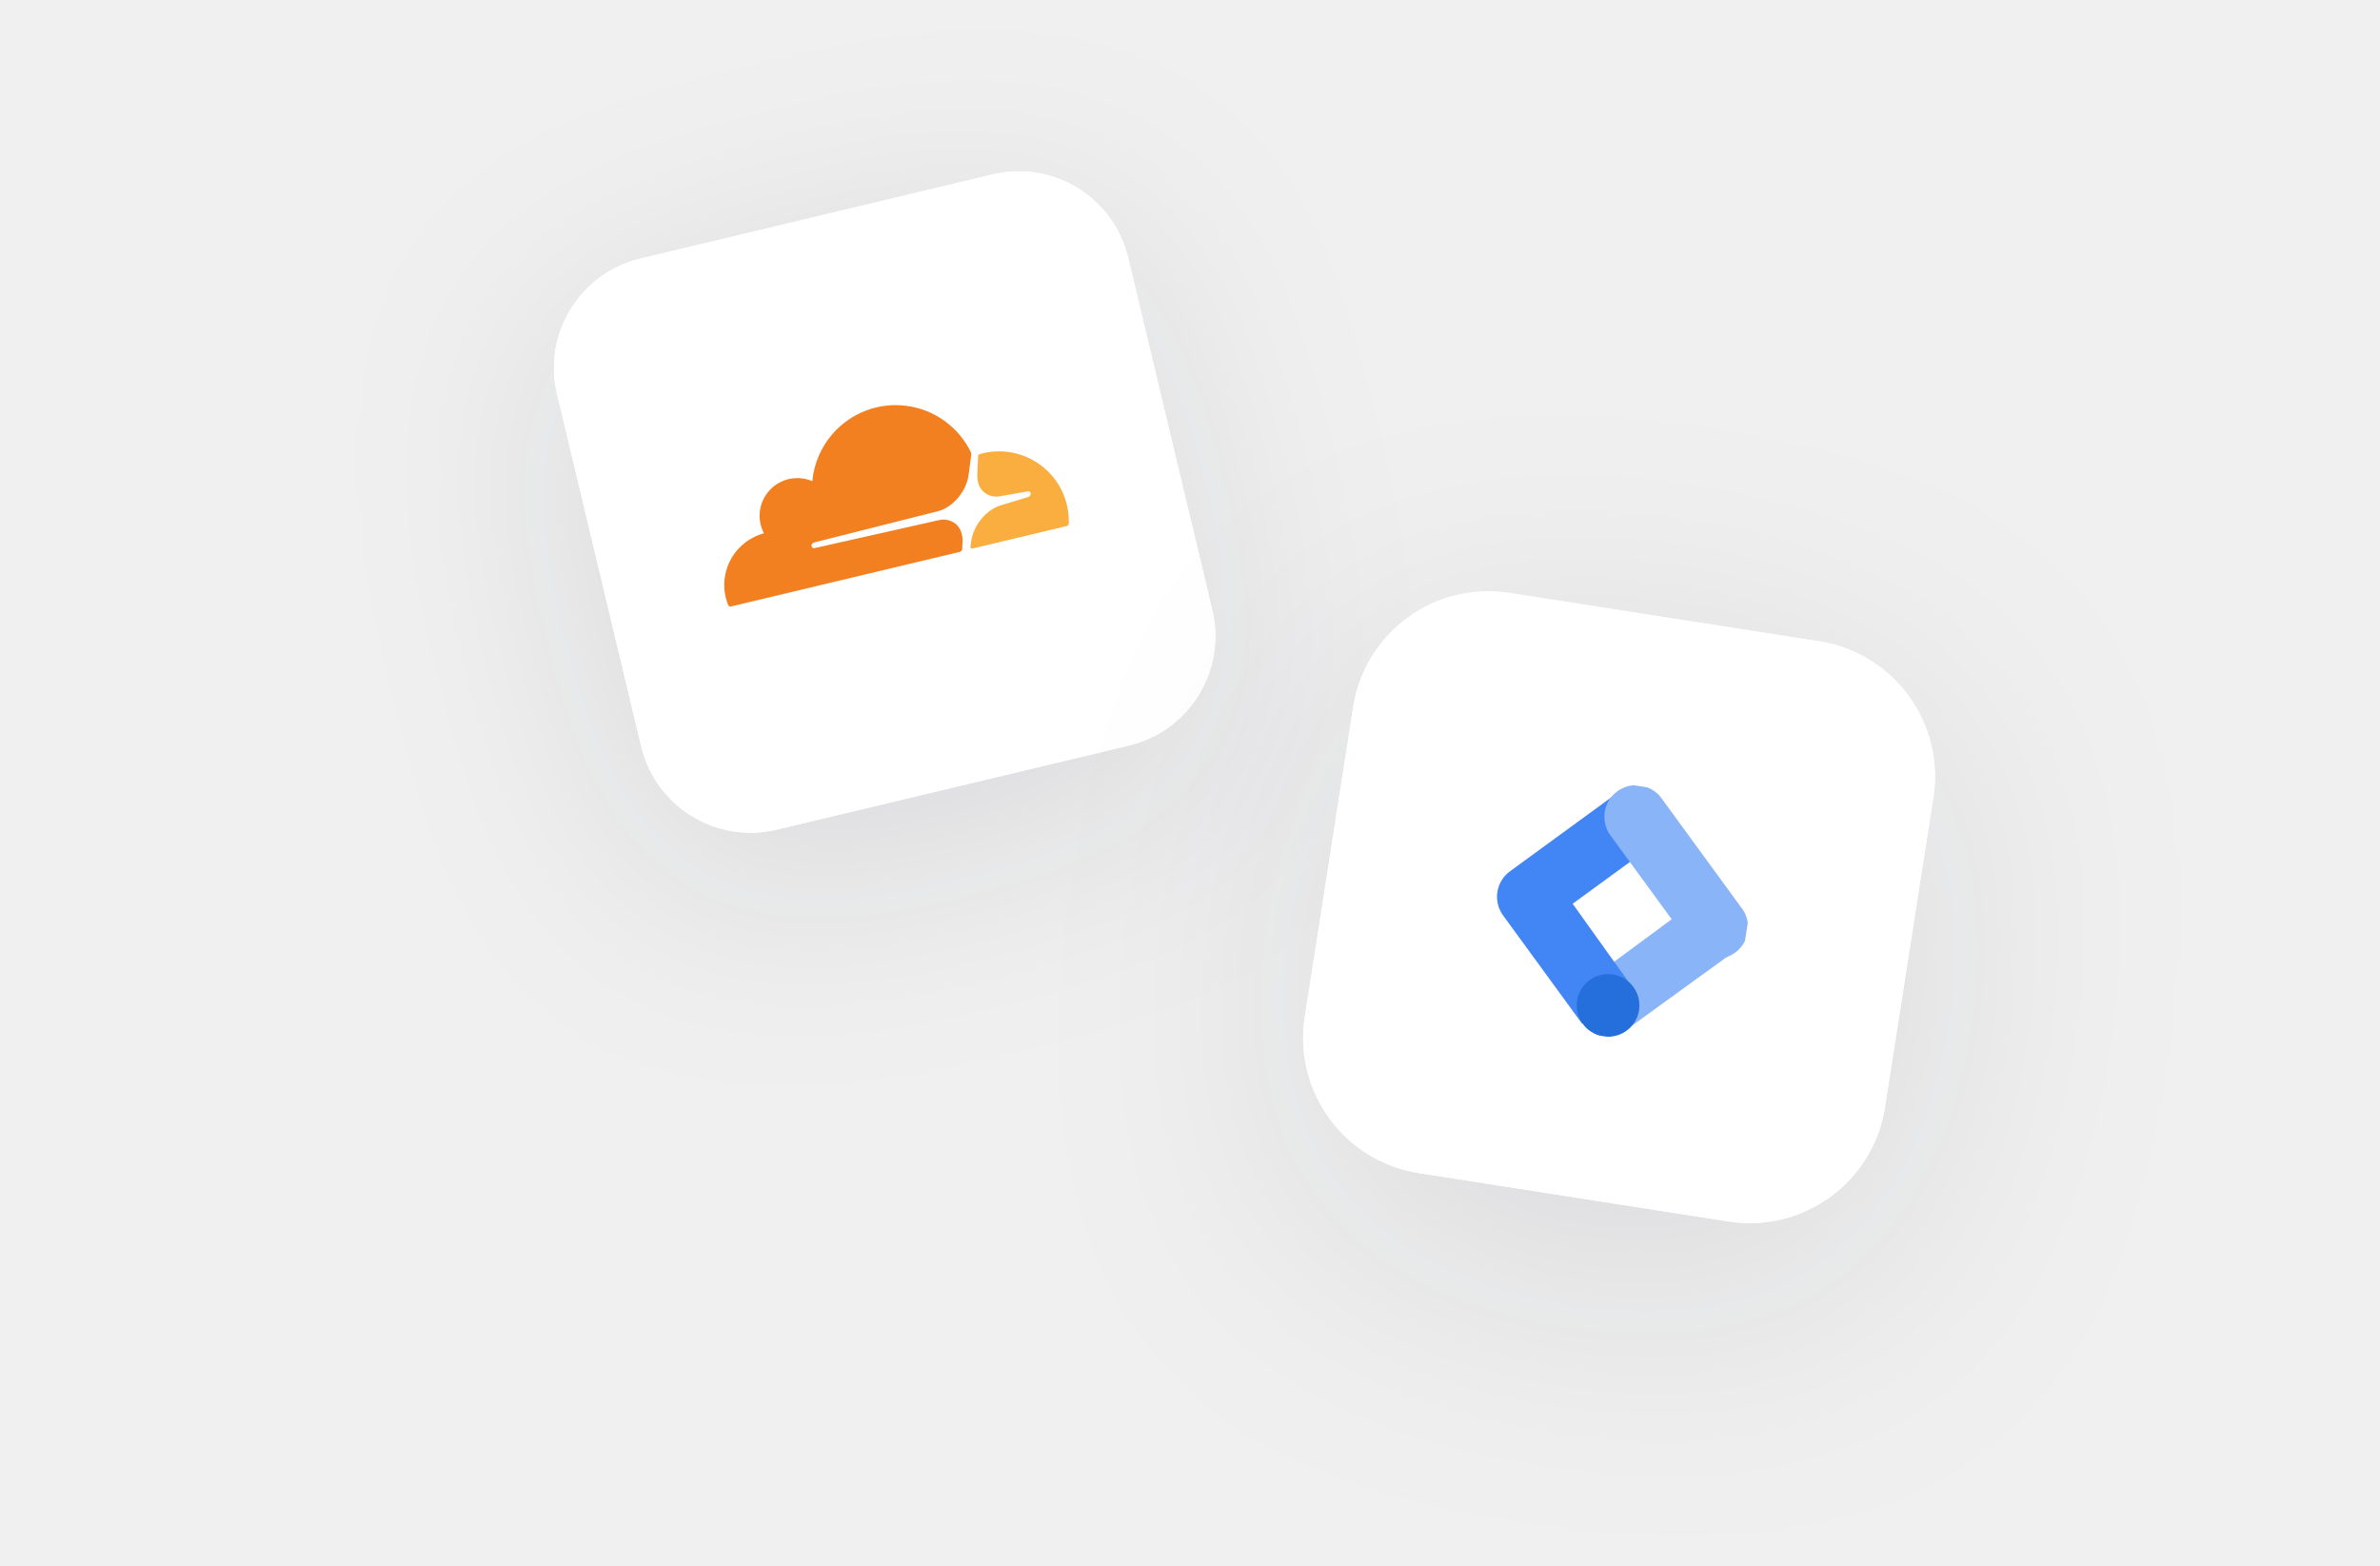
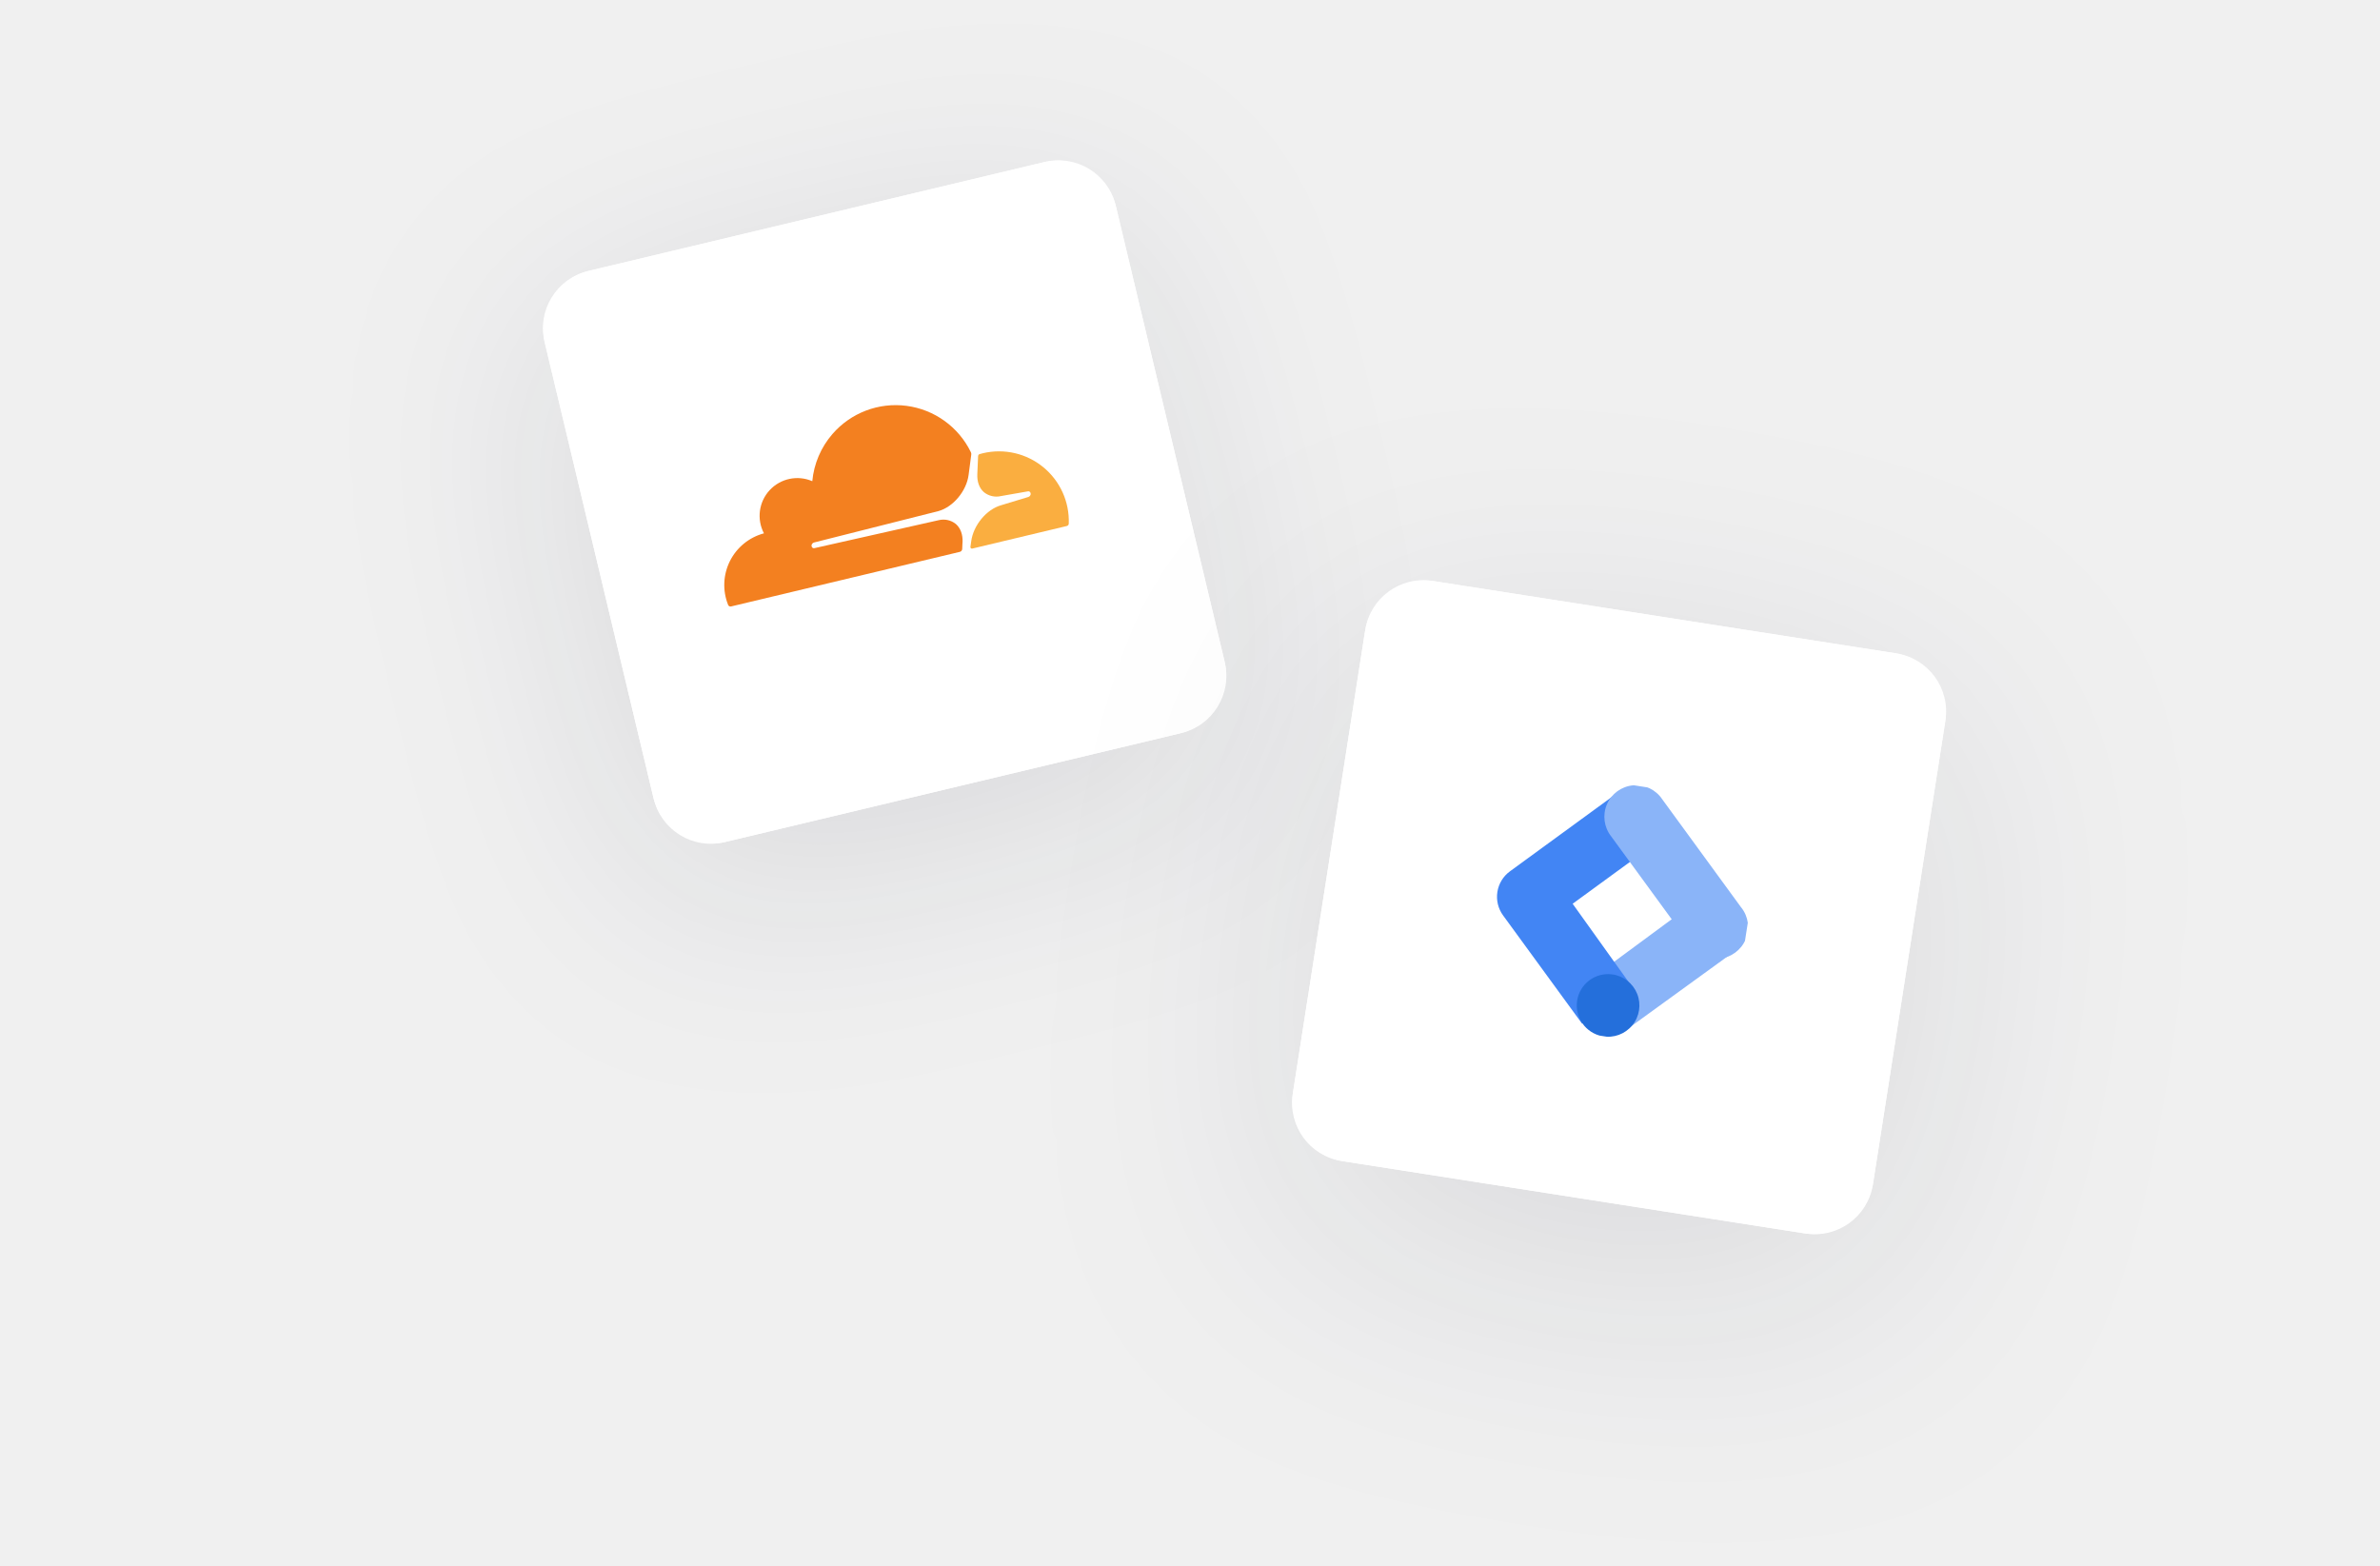
<svg xmlns="http://www.w3.org/2000/svg" viewBox="0 0 608 400" fill="none">
  <g filter="url(#cf)">
-     <rect width="150" height="150" x="135.63" y="72.73" fill="#fff" rx="28.74" transform="rotate(-13.43 135.63 72.73)" />
+     <rect width="150" height="150" x="135.63" y="72.73" fill="#fff" rx="15" transform="rotate(-13.43 135.63 72.73)" />
    <path fill="#F38020" d="M245.9 138.54c.09-1.98-.52-3.63-1.72-4.68a5.07 5.07 0 0 0-4.34-.98l-31.77 7.15a.6.6 0 0 1-.55-.14.73.73 0 0 1-.21-.54.9.9 0 0 1 .61-.75l31.85-8.04c3.75-1.06 7.13-5.12 7.67-9.22l.68-5.2c.03-.2 0-.43-.1-.62a21.36 21.36 0 0 0-35.37-4.63 21.4 21.4 0 0 0-5.14 12.04 9.63 9.63 0 0 0-12.35 13.32 13.66 13.66 0 0 0-9.15 18.29c.12.3.44.46.75.39l58.45-13.95a.8.8 0 0 0 .6-.75l.07-1.67.01-.02Z" />
    <path fill="#FAAE40" d="m251.12 115.78-.87.23c-.2.05-.35.25-.38.48l-.2 4.59c-.1 1.98.5 3.63 1.7 4.67a5.07 5.07 0 0 0 4.35.98l6.84-1.2a.6.6 0 0 1 .55.14.73.73 0 0 1 .2.55.9.9 0 0 1-.6.74l-6.93 2.1c-3.77 1.06-7.12 5.12-7.67 9.22l-.2 1.43c-.04.28.2.5.49.43l24.12-5.76c.29-.07.5-.3.51-.6a17.83 17.83 0 0 0-21.91-18" />
-     <rect width="149.1" height="149.1" x="136.18" y="73.06" stroke="#fff" stroke-width=".9" rx="28.29" transform="rotate(-13.43 136.18 73.06)" />
+     <rect width="149.1" height="149.1" x="136.18" y="73.06" stroke="#fff" stroke-width=".9" rx="15" transform="rotate(-13.43 136.18 73.06)" />
  </g>
  <g filter="url(#gtm)">
-     <rect width="150" height="150" x="351.09" y="146.09" fill="#fff" rx="34.95" transform="rotate(8.88 351.09 146.09)" />
+     <rect width="150" height="150" x="351.09" y="146.09" fill="#fff" rx="15" transform="rotate(8.88 351.09 146.09)" />
    <g clip-path="url(#gtmClip)">
      <path fill="#8AB4F8" d="m415.34 263.17-9.33-12.8 27.53-20.31 9.5 13.03-27.7 20.08Z" />
      <path fill="#4285F4" d="m422.88 215.46-9.5-13.04-27.64 20.17a8.06 8.06 0 0 0-1.76 11.27l20.16 27.63 12.8-9.38-15.19-21.23 21.13-15.42Z" />
      <path fill="#8AB4F8" d="m444.8 231.82-20.16-27.63a8.07 8.07 0 1 0-13.03 9.5l20.18 27.64a8.07 8.07 0 1 0 13.03-9.5l-.01-.01Z" />
      <path fill="#246FDB" d="M409.32 264.72a8 8 0 1 0 2.47-15.8 8 8 0 0 0-2.47 15.8Z" />
    </g>
-     <rect width="148.91" height="148.91" x="351.54" y="146.71" stroke="#fff" stroke-width="1.09" rx="34.4" transform="rotate(8.88 351.54 146.71)" />
+     <rect width="148.91" height="148.91" x="351.54" y="146.71" stroke="#fff" stroke-width="1.09" rx="15" transform="rotate(8.88 351.54 146.71)" />
  </g>
  <defs>
    <filter id="cf" width="295.69" height="295.69" x="78.16" y="-5.21" color-interpolation-filters="sRGB" filterUnits="userSpaceOnUse">
      <feFlood flood-opacity="0" result="BackgroundImageFix" />
      <feColorMatrix in="SourceAlpha" result="hardAlpha" values="0 0 0 0 0 0 0 0 0 0 0 0 0 0 0 0 0 0 127 0" />
      <feOffset dy="14.37" />
      <feGaussianBlur stdDeviation="28.74" />
      <feColorMatrix values="0 0 0 0 0.051 0 0 0 0 0.063 0 0 0 0 0.169 0 0 0 0.1 0" />
      <feBlend in2="BackgroundImageFix" result="effect1_dropShadow_136_10365" />
      <feBlend in="SourceGraphic" in2="effect1_dropShadow_136_10365" result="shape" />
    </filter>
    <filter id="gtm" width="311.14" height="311.14" x="258.04" y="93.67" color-interpolation-filters="sRGB" filterUnits="userSpaceOnUse">
      <feFlood flood-opacity="0" result="BackgroundImageFix" />
      <feColorMatrix in="SourceAlpha" result="hardAlpha" values="0 0 0 0 0 0 0 0 0 0 0 0 0 0 0 0 0 0 127 0" />
      <feOffset dy="17.47" />
      <feGaussianBlur stdDeviation="34.95" />
      <feColorMatrix values="0 0 0 0 0.051 0 0 0 0 0.063 0 0 0 0 0.169 0 0 0 0.1 0" />
      <feBlend in2="BackgroundImageFix" result="effect1_dropShadow_136_10365" />
      <feBlend in="SourceGraphic" in2="effect1_dropShadow_136_10365" result="shape" />
    </filter>
    <clipPath id="gtmClip">
      <path fill="#fff" d="M0 0h64.53v64.53H0z" transform="rotate(8.88 -1067.95 2592.58)" />
    </clipPath>
  </defs>
</svg>
